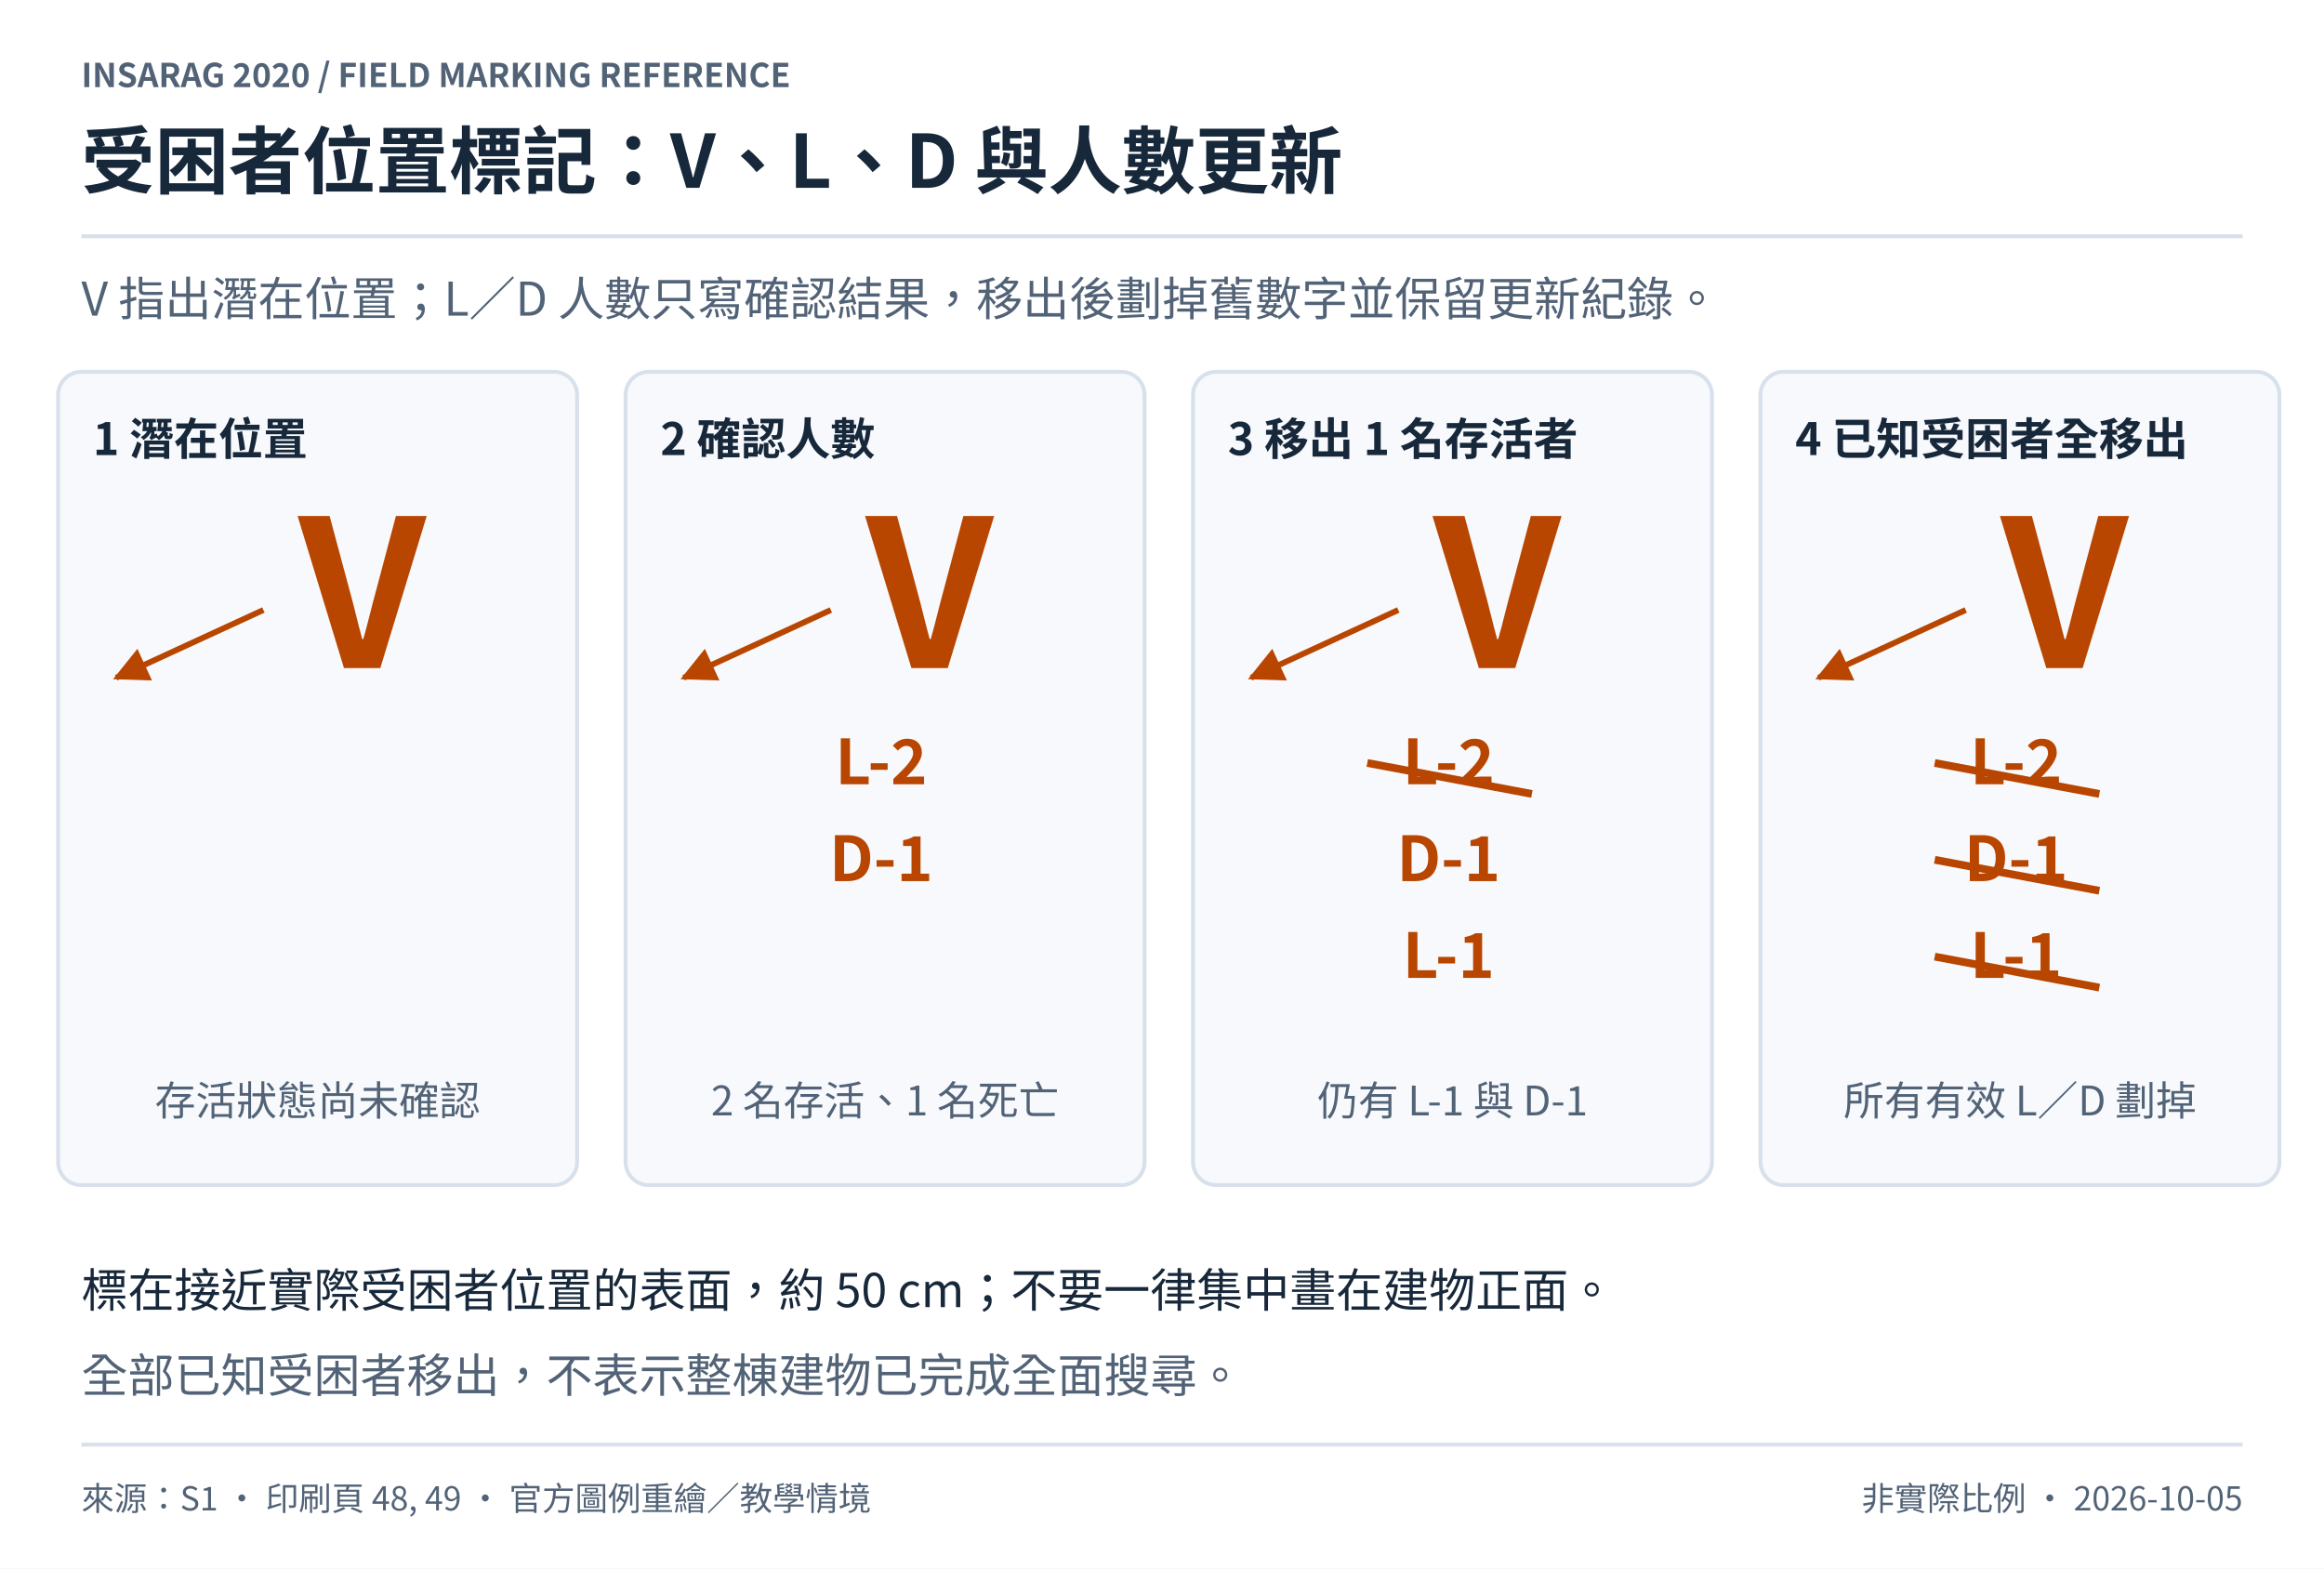
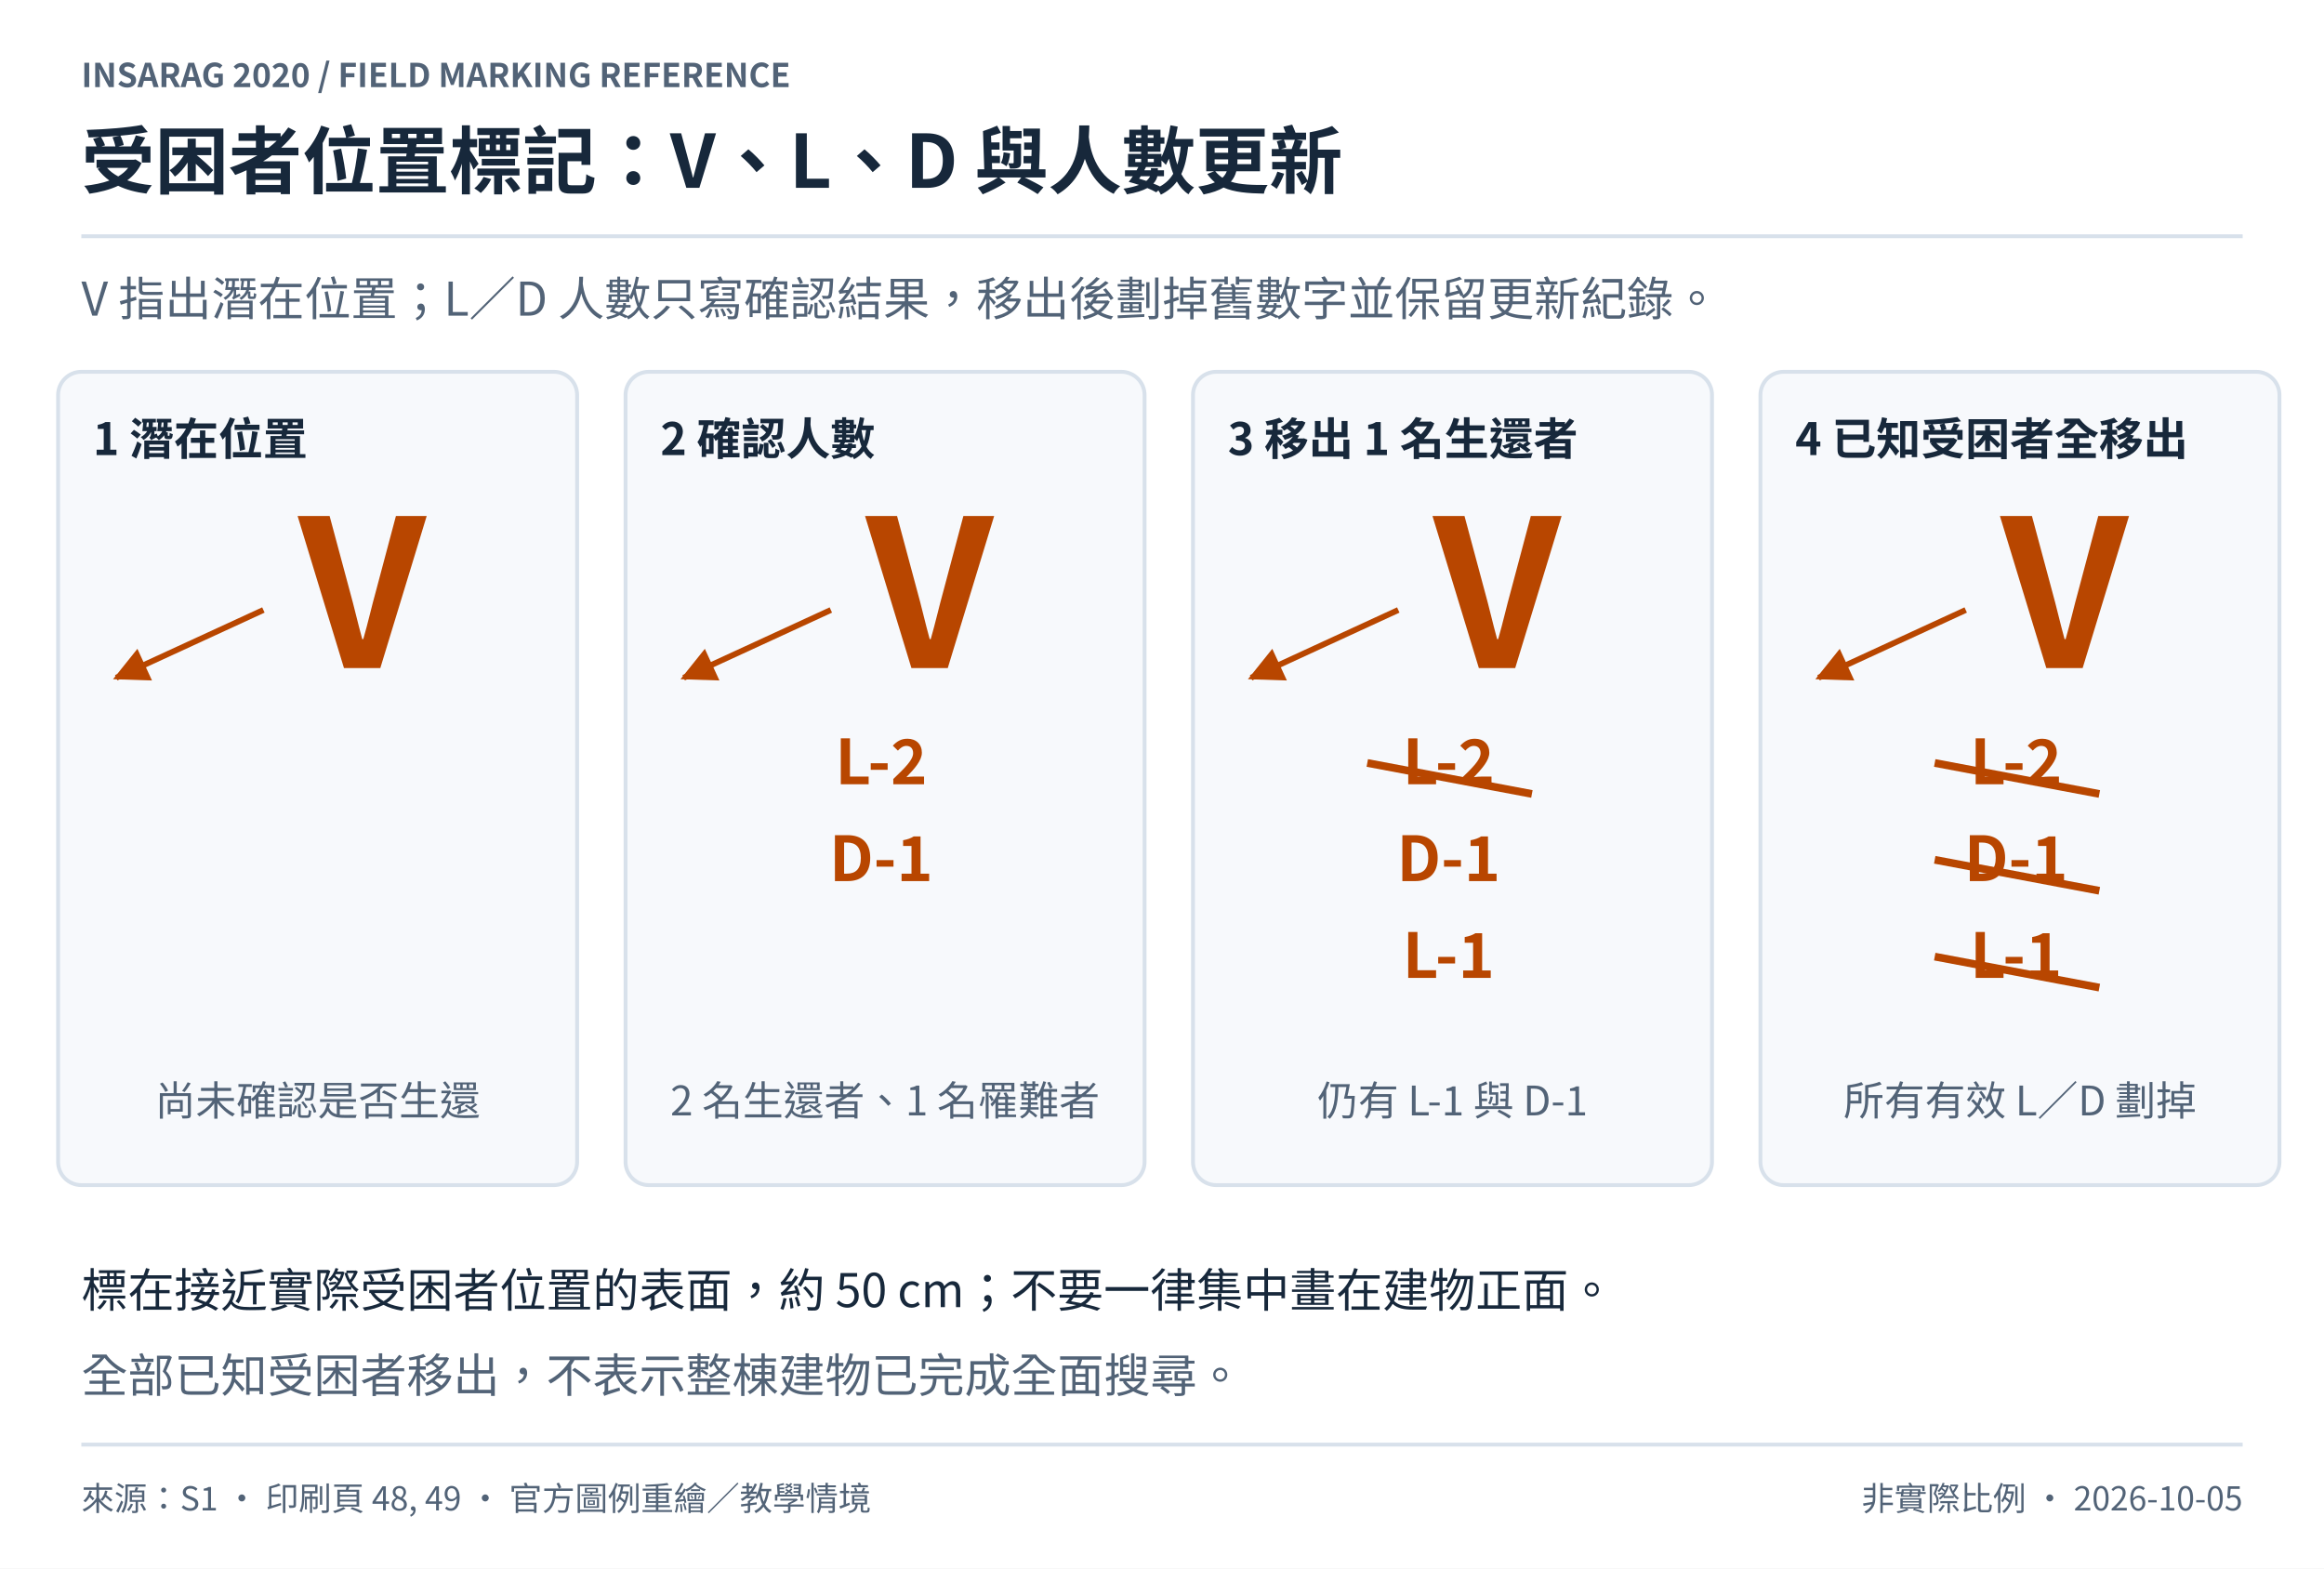
<svg xmlns="http://www.w3.org/2000/svg" width="1200" height="810" viewBox="0 0 1200 810" role="img" aria-labelledby="title desc" lang="zh-TW">
  <defs>
    <marker id="arrow" viewBox="0 0 10 10" refX="9" refY="5" markerWidth="6" markerHeight="6" orient="auto-start-reverse">
      <path d="M 0 0 L 10 5 L 0 10 Z" fill="#b84600" />
    </marker>
    <pattern id="tape" width="36" height="18" patternUnits="userSpaceOnUse" patternTransform="rotate(-25)">
      <rect width="36" height="18" fill="white" />
      <rect width="18" height="18" fill="#be273b" />
    </pattern>
  </defs>
  <rect width="1200" height="810" fill="white" />
  <g font-family="Microsoft JhengHei, Noto Sans CJK TC, Arial, sans-serif">
    <text x="42" y="45" font-size="17" fill="#526377" text-anchor="start" font-weight="700">INSARAG 2020  /  FIELD MARKING REFERENCE</text>
    <text x="42" y="97" font-size="38" fill="#17283b" text-anchor="start" font-weight="700">受困者位置標記：V、L、D 與人數更新</text>
    <line x1="42" y1="122" x2="1158" y2="122" stroke="#d8e1eb" stroke-width="2" />
    <text x="42" y="163" font-size="24" fill="#526377" text-anchor="start" font-weight="400">V 指出潛在位置；L／D 人數只寫確認結果，移出後劃掉舊數字並保留更新紀錄。</text>
    <rect x="30" y="192" width="268" height="420" rx="12" fill="#f7f9fc" stroke="#d8e1eb" stroke-width="2" />
    <text x="48" y="235" font-size="23" fill="#17283b" text-anchor="start" font-weight="700">1  潛在位置</text>
    <text x="187" y="345" font-size="106" fill="#b84600" text-anchor="middle" font-weight="700">V</text>
    <line x1="136" y1="315" x2="60" y2="350" stroke="#b84600" stroke-width="3" marker-end="url(#arrow)" />
-     <text x="164" y="576" font-size="21" fill="#526377" text-anchor="middle" font-weight="400">存活狀態尚未確認</text>
+     <text x="164" y="576" font-size="21" fill="#526377" text-anchor="middle" font-weight="400">尚未確認是否生還</text>
    <rect x="323" y="192" width="268" height="420" rx="12" fill="#f7f9fc" stroke="#d8e1eb" stroke-width="2" />
    <text x="341" y="235" font-size="23" fill="#17283b" text-anchor="start" font-weight="700">2  確認人數</text>
    <text x="480" y="345" font-size="106" fill="#b84600" text-anchor="middle" font-weight="700">V</text>
    <line x1="429" y1="315" x2="353" y2="350" stroke="#b84600" stroke-width="3" marker-end="url(#arrow)" />
    <text x="455" y="405" font-size="32" fill="#b84600" text-anchor="middle" font-weight="700">L-2</text>
    <text x="455" y="455" font-size="32" fill="#b84600" text-anchor="middle" font-weight="700">D-1</text>
-     <text x="457" y="576" font-size="21" fill="#526377" text-anchor="middle" font-weight="400">2 名存活、1 名死亡</text>
+     <text x="457" y="576" font-size="21" fill="#526377" text-anchor="middle" font-weight="400">2 名生還者、1 名罹難者</text>
    <rect x="616" y="192" width="268" height="420" rx="12" fill="#f7f9fc" stroke="#d8e1eb" stroke-width="2" />
-     <text x="634" y="235" font-size="23" fill="#17283b" text-anchor="start" font-weight="700">3  移出 1 名存活者</text>
+     <text x="634" y="235" font-size="23" fill="#17283b" text-anchor="start" font-weight="700">3  移出 1 名生還者</text>
    <text x="773" y="345" font-size="106" fill="#b84600" text-anchor="middle" font-weight="700">V</text>
    <line x1="722" y1="315" x2="646" y2="350" stroke="#b84600" stroke-width="3" marker-end="url(#arrow)" />
    <text x="748" y="405" font-size="32" fill="#b84600" text-anchor="middle" font-weight="700">L-2</text>
    <text x="748" y="455" font-size="32" fill="#b84600" text-anchor="middle" font-weight="700">D-1</text>
    <line x1="706" y1="394" x2="791" y2="410" stroke="#b84600" stroke-width="4" />
    <text x="748" y="505" font-size="32" fill="#b84600" text-anchor="middle" font-weight="700">L-1</text>
    <text x="750" y="576" font-size="21" fill="#526377" text-anchor="middle" font-weight="400">仍有 L-1 與 D-1</text>
    <rect x="909" y="192" width="268" height="420" rx="12" fill="#f7f9fc" stroke="#d8e1eb" stroke-width="2" />
    <text x="927" y="235" font-size="23" fill="#17283b" text-anchor="start" font-weight="700">4  已知受困者全移出</text>
    <text x="1066" y="345" font-size="106" fill="#b84600" text-anchor="middle" font-weight="700">V</text>
    <line x1="1015" y1="315" x2="939" y2="350" stroke="#b84600" stroke-width="3" marker-end="url(#arrow)" />
    <text x="1041" y="405" font-size="32" fill="#b84600" text-anchor="middle" font-weight="700">L-2</text>
    <text x="1041" y="455" font-size="32" fill="#b84600" text-anchor="middle" font-weight="700">D-1</text>
    <line x1="999" y1="394" x2="1084" y2="410" stroke="#b84600" stroke-width="4" />
    <text x="1041" y="505" font-size="32" fill="#b84600" text-anchor="middle" font-weight="700">L-1</text>
    <line x1="999" y1="444" x2="1084" y2="460" stroke="#b84600" stroke-width="4" />
    <line x1="999" y1="494" x2="1084" y2="510" stroke="#b84600" stroke-width="4" />
    <text x="1043" y="576" font-size="21" fill="#526377" text-anchor="middle" font-weight="400">所有有效 L／D 劃掉</text>
    <text x="42" y="675" font-size="24" fill="#17283b" text-anchor="start" font-weight="400">標在接近實際受困者位置的表面，約 50 cm；不要一律集中畫在建物正面。</text>
    <text x="42" y="719" font-size="24" fill="#526377" text-anchor="start" font-weight="400">全部已知受困者移出，不表示整棟建物已完成全面搜尋。</text>
    <line x1="42" y1="746" x2="1158" y2="746" stroke="#d8e1eb" stroke-width="2" />
    <a href="https://insarag.org/wp-content/uploads/2021/06/INSARAG20Guidelines20Vol20II2C20Man20B.pdf#page=49">
      <text x="42" y="780" font-size="17" fill="#526377" text-anchor="start" font-weight="400">來源：S1 · 印刷頁 48, 49 · 官方圖例重繪／教學情境</text>
    </a>
    <text x="1158" y="780" font-size="17" fill="#526377" text-anchor="end" font-weight="400">非實際比例 · 2026-10-05</text>
  </g>
</svg>
